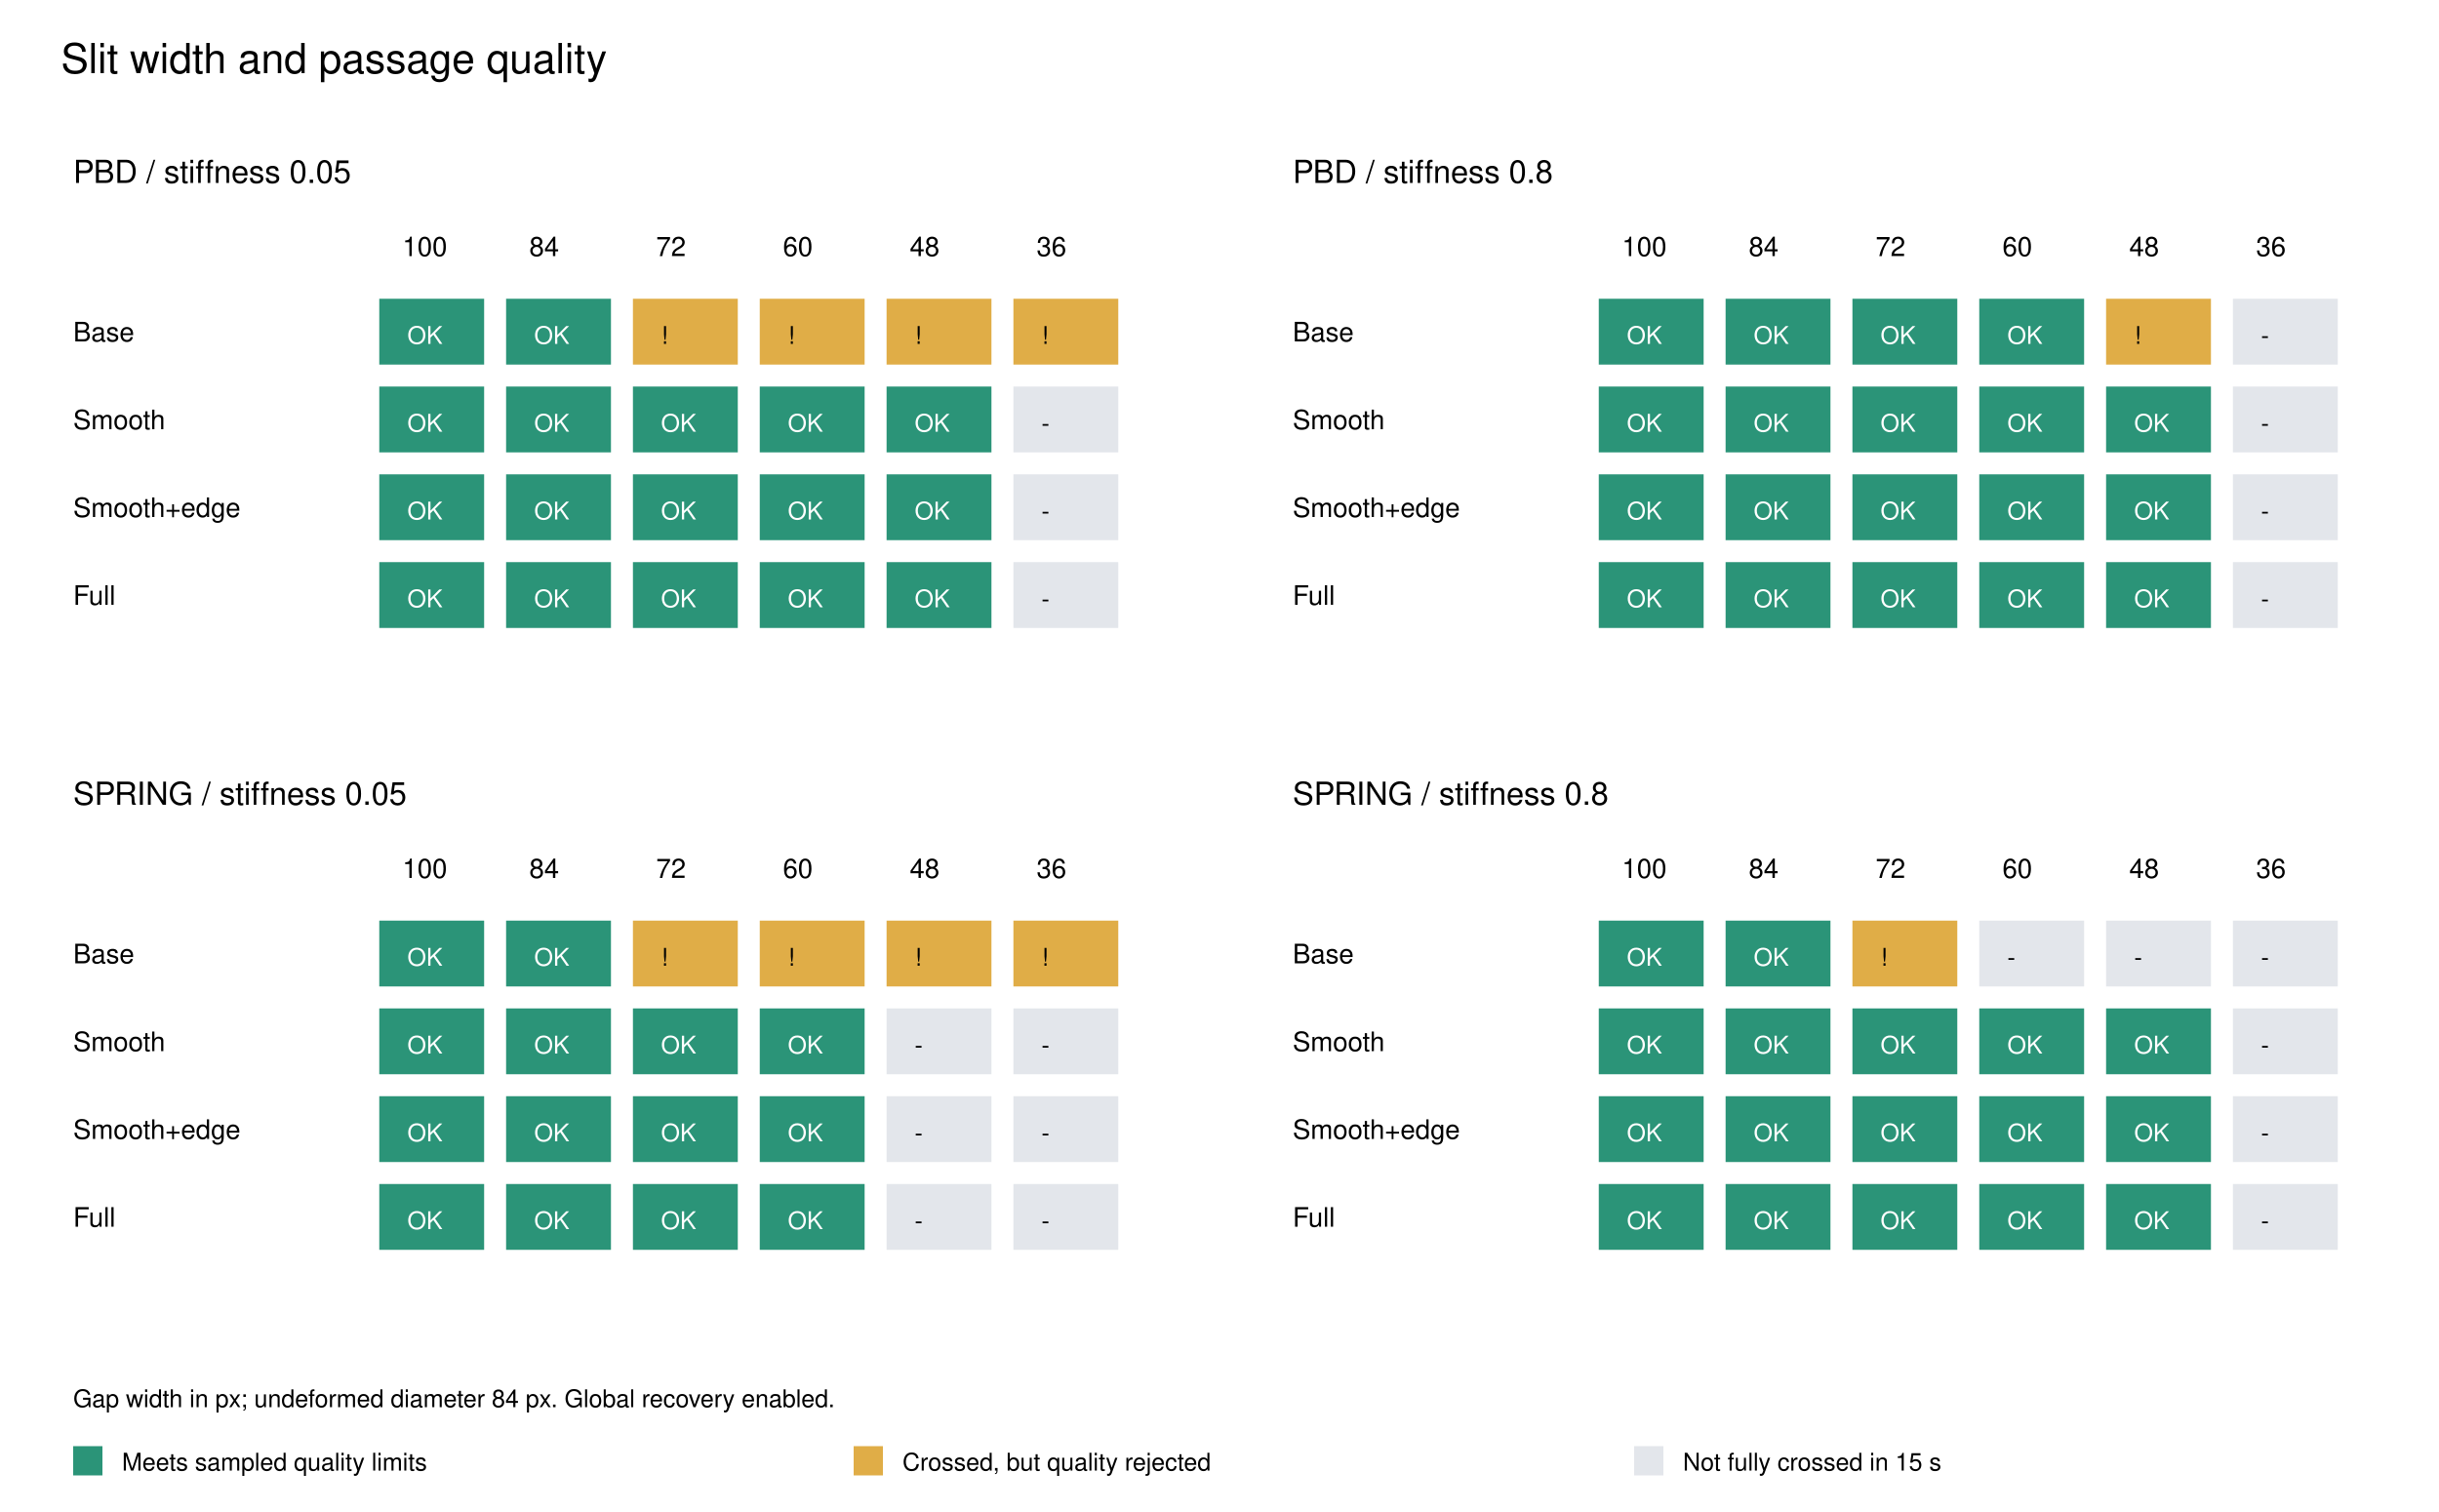
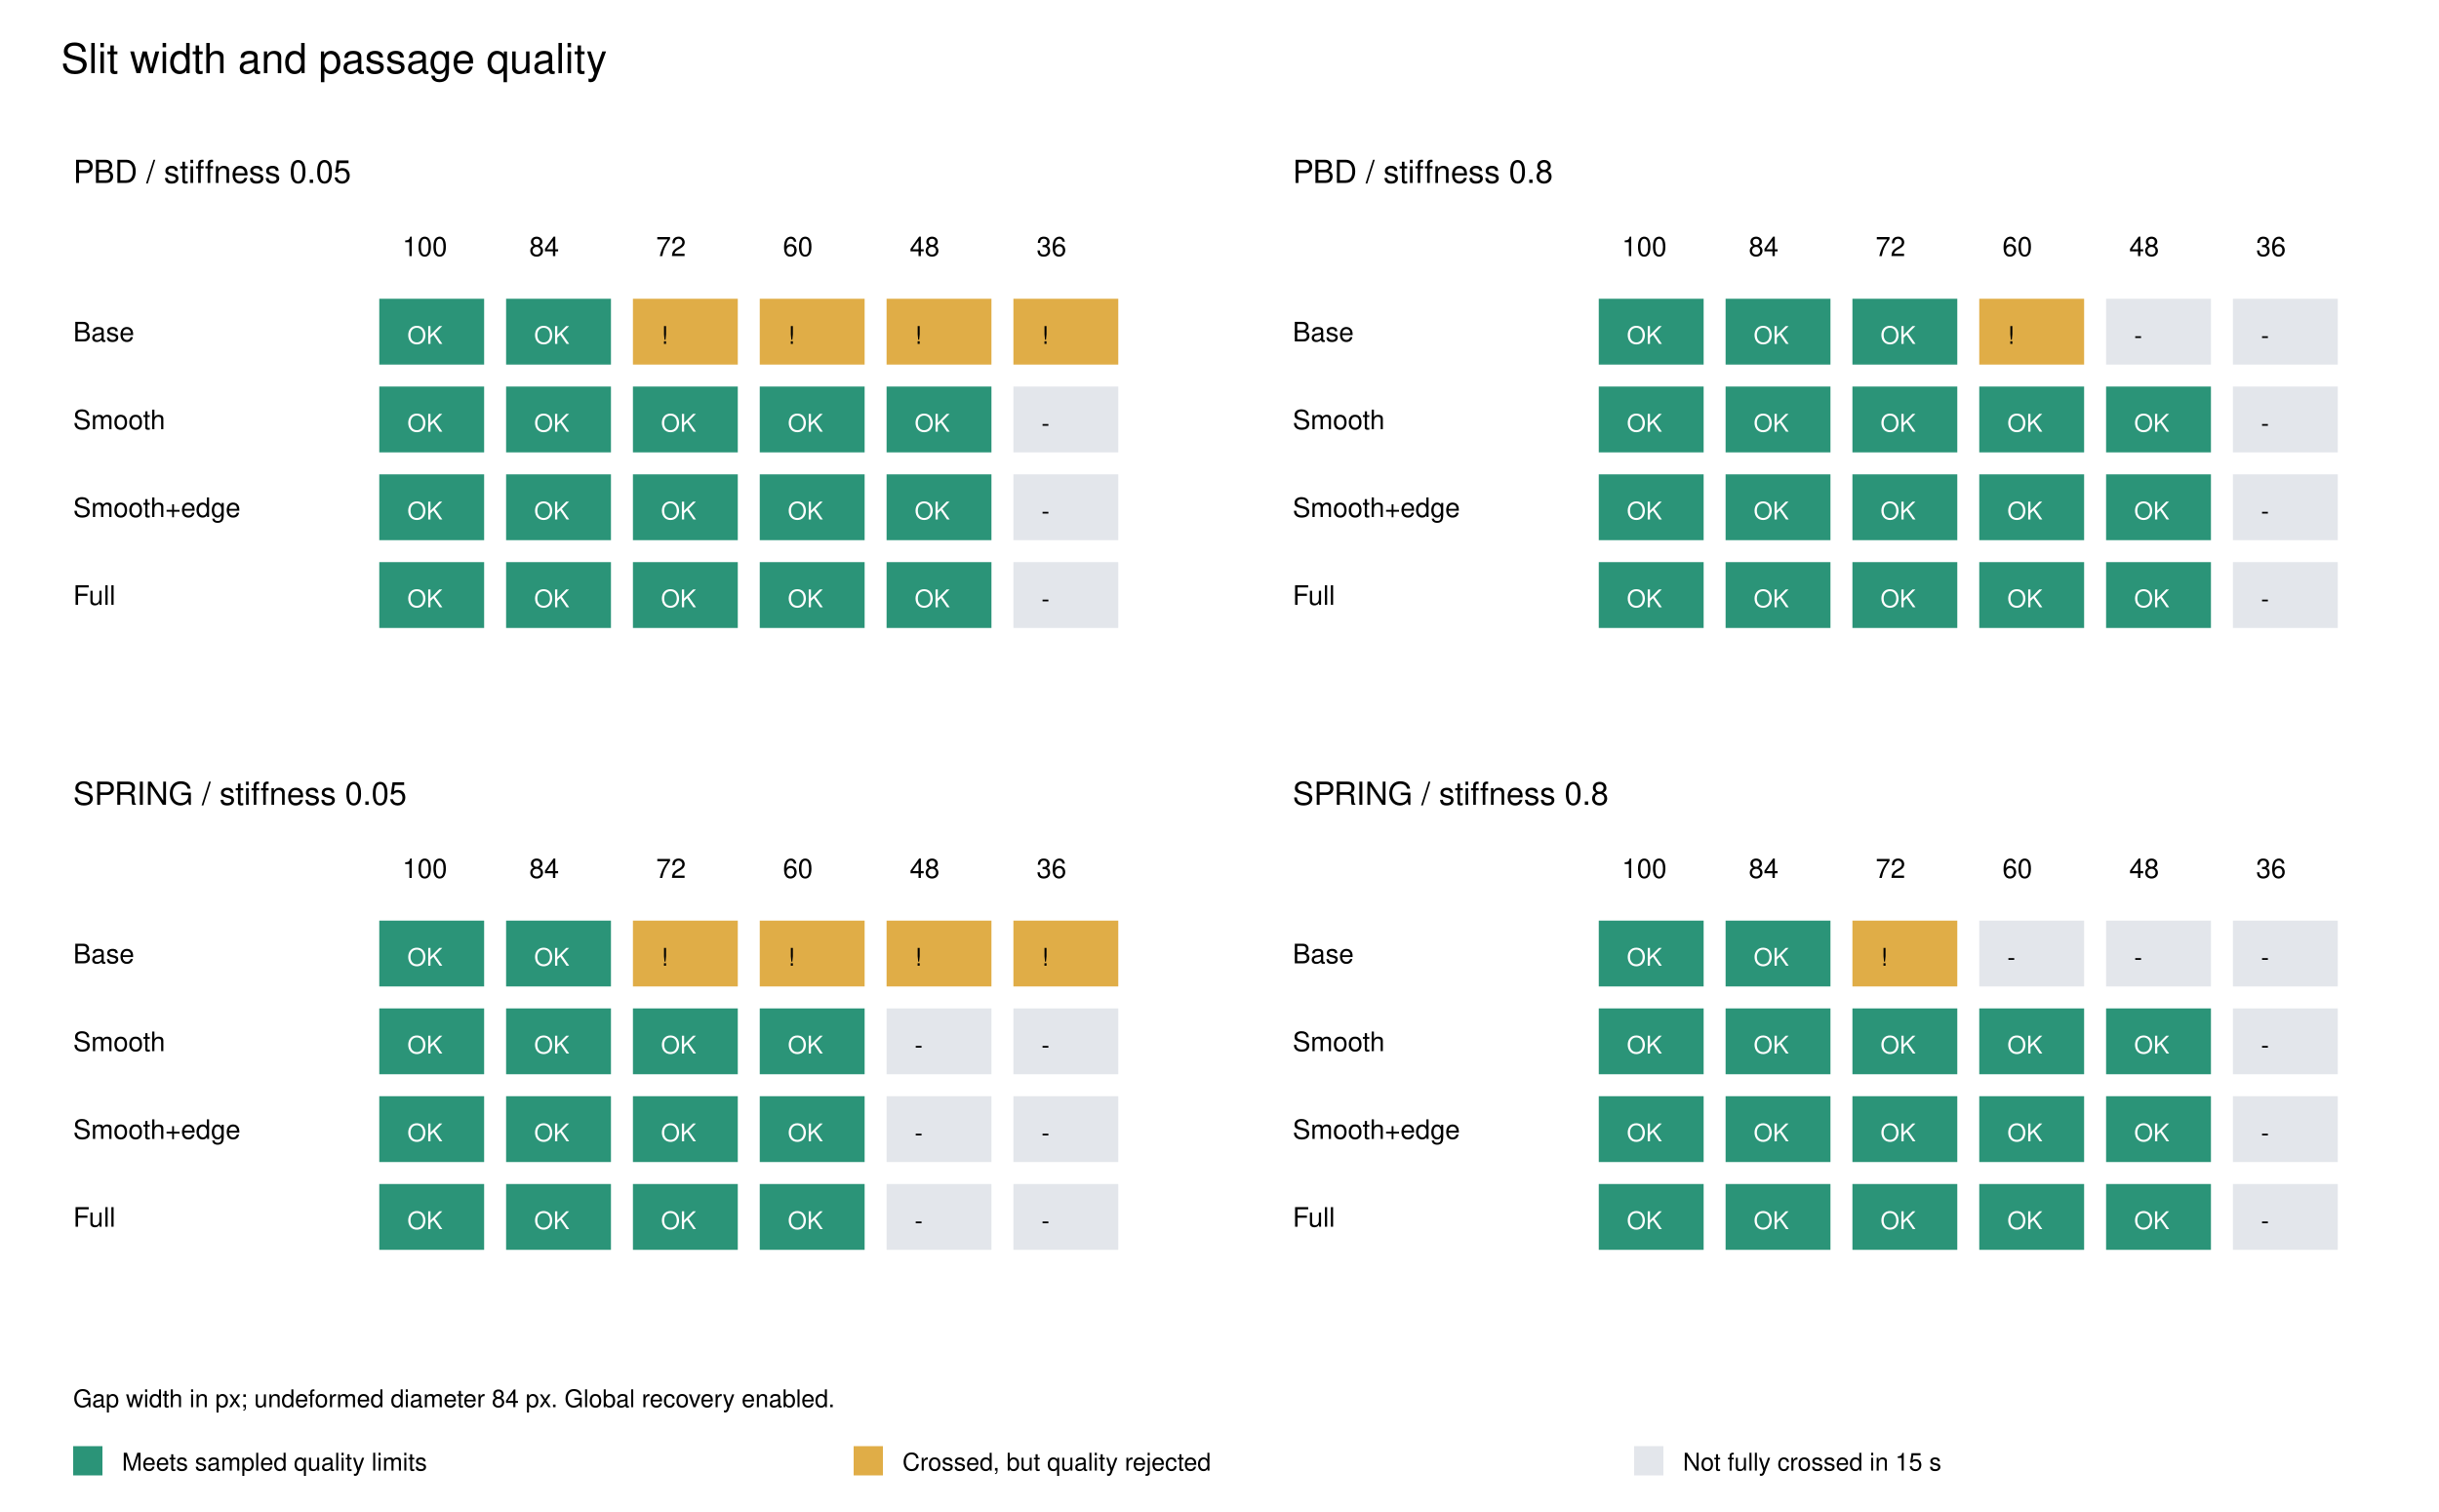
<svg xmlns="http://www.w3.org/2000/svg" width="1000" height="620" preserveAspectRatio="xMinYMin meet" viewBox="0 0 1000 620" version="1.0" fill-rule="evenodd">
  <clipPath id="clip">
    <rect x="0" y="0" width="1000" height="620" />
  </clipPath>
  <g id="group" transform="scale(1,-1) translate(0,-620)" style="clip-path: url(#clip)">
    <g transform="">
      <rect x="0" y="0" width="1000" height="620" style="stroke: none; stroke-linecap: butt; stroke-width: 1; fill: rgb(100%,100%,100%); fill-rule: evenodd;" />
      <text x="25" y="590" style="font-family: Helvetica; font-size: 17px;fill: rgb(0%,0%,0%); stroke:none;" transform="translate(0,1180) scale(1,-1)">Slit width and passage quality</text>
      <text x="30" y="545" style="font-family: Helvetica; font-size: 13px;fill: rgb(0%,0%,0%); stroke:none;" transform="translate(0,1090) scale(1,-1)">PBD / stiffness 0.05</text>
      <text x="165" y="515" style="font-family: Helvetica; font-size: 11px;fill: rgb(0%,0%,0%); stroke:none;" transform="translate(0,1030) scale(1,-1)">100</text>
      <text x="217" y="515" style="font-family: Helvetica; font-size: 11px;fill: rgb(0%,0%,0%); stroke:none;" transform="translate(0,1030) scale(1,-1)">84</text>
      <text x="269" y="515" style="font-family: Helvetica; font-size: 11px;fill: rgb(0%,0%,0%); stroke:none;" transform="translate(0,1030) scale(1,-1)">72</text>
      <text x="321" y="515" style="font-family: Helvetica; font-size: 11px;fill: rgb(0%,0%,0%); stroke:none;" transform="translate(0,1030) scale(1,-1)">60</text>
      <text x="373" y="515" style="font-family: Helvetica; font-size: 11px;fill: rgb(0%,0%,0%); stroke:none;" transform="translate(0,1030) scale(1,-1)">48</text>
      <text x="425" y="515" style="font-family: Helvetica; font-size: 11px;fill: rgb(0%,0%,0%); stroke:none;" transform="translate(0,1030) scale(1,-1)">36</text>
      <text x="30" y="480" style="font-family: Helvetica; font-size: 11px;fill: rgb(0%,0%,0%); stroke:none;" transform="translate(0,960) scale(1,-1)">Base</text>
      <rect x="155" y="470" width="44" height="28" style="stroke: rgb(100%,100%,100%); stroke-linecap: butt; stroke-width: 1; fill: rgb(17%,58%,47%); fill-rule: evenodd;" />
      <text x="167" y="479" style="font-family: Helvetica; font-size: 10px;fill: rgb(100%,100%,100%); stroke:none;" transform="translate(0,958) scale(1,-1)">OK</text>
      <rect x="207" y="470" width="44" height="28" style="stroke: rgb(100%,100%,100%); stroke-linecap: butt; stroke-width: 1; fill: rgb(17%,58%,47%); fill-rule: evenodd;" />
      <text x="219" y="479" style="font-family: Helvetica; font-size: 10px;fill: rgb(100%,100%,100%); stroke:none;" transform="translate(0,958) scale(1,-1)">OK</text>
      <rect x="259" y="470" width="44" height="28" style="stroke: rgb(100%,100%,100%); stroke-linecap: butt; stroke-width: 1; fill: rgb(88%,68%,28%); fill-rule: evenodd;" />
      <text x="271" y="479" style="font-family: Helvetica; font-size: 10px;fill: rgb(0%,0%,0%); stroke:none;" transform="translate(0,958) scale(1,-1)">!</text>
      <rect x="311" y="470" width="44" height="28" style="stroke: rgb(100%,100%,100%); stroke-linecap: butt; stroke-width: 1; fill: rgb(88%,68%,28%); fill-rule: evenodd;" />
      <text x="323" y="479" style="font-family: Helvetica; font-size: 10px;fill: rgb(0%,0%,0%); stroke:none;" transform="translate(0,958) scale(1,-1)">!</text>
      <rect x="363" y="470" width="44" height="28" style="stroke: rgb(100%,100%,100%); stroke-linecap: butt; stroke-width: 1; fill: rgb(88%,68%,28%); fill-rule: evenodd;" />
      <text x="375" y="479" style="font-family: Helvetica; font-size: 10px;fill: rgb(0%,0%,0%); stroke:none;" transform="translate(0,958) scale(1,-1)">!</text>
      <rect x="415" y="470" width="44" height="28" style="stroke: rgb(100%,100%,100%); stroke-linecap: butt; stroke-width: 1; fill: rgb(88%,68%,28%); fill-rule: evenodd;" />
      <text x="427" y="479" style="font-family: Helvetica; font-size: 10px;fill: rgb(0%,0%,0%); stroke:none;" transform="translate(0,958) scale(1,-1)">!</text>
      <text x="30" y="444" style="font-family: Helvetica; font-size: 11px;fill: rgb(0%,0%,0%); stroke:none;" transform="translate(0,888) scale(1,-1)">Smooth</text>
      <rect x="155" y="434" width="44" height="28" style="stroke: rgb(100%,100%,100%); stroke-linecap: butt; stroke-width: 1; fill: rgb(17%,58%,47%); fill-rule: evenodd;" />
      <text x="167" y="443" style="font-family: Helvetica; font-size: 10px;fill: rgb(100%,100%,100%); stroke:none;" transform="translate(0,886) scale(1,-1)">OK</text>
      <rect x="207" y="434" width="44" height="28" style="stroke: rgb(100%,100%,100%); stroke-linecap: butt; stroke-width: 1; fill: rgb(17%,58%,47%); fill-rule: evenodd;" />
      <text x="219" y="443" style="font-family: Helvetica; font-size: 10px;fill: rgb(100%,100%,100%); stroke:none;" transform="translate(0,886) scale(1,-1)">OK</text>
      <rect x="259" y="434" width="44" height="28" style="stroke: rgb(100%,100%,100%); stroke-linecap: butt; stroke-width: 1; fill: rgb(17%,58%,47%); fill-rule: evenodd;" />
      <text x="271" y="443" style="font-family: Helvetica; font-size: 10px;fill: rgb(100%,100%,100%); stroke:none;" transform="translate(0,886) scale(1,-1)">OK</text>
      <rect x="311" y="434" width="44" height="28" style="stroke: rgb(100%,100%,100%); stroke-linecap: butt; stroke-width: 1; fill: rgb(17%,58%,47%); fill-rule: evenodd;" />
      <text x="323" y="443" style="font-family: Helvetica; font-size: 10px;fill: rgb(100%,100%,100%); stroke:none;" transform="translate(0,886) scale(1,-1)">OK</text>
      <rect x="363" y="434" width="44" height="28" style="stroke: rgb(100%,100%,100%); stroke-linecap: butt; stroke-width: 1; fill: rgb(17%,58%,47%); fill-rule: evenodd;" />
      <text x="375" y="443" style="font-family: Helvetica; font-size: 10px;fill: rgb(100%,100%,100%); stroke:none;" transform="translate(0,886) scale(1,-1)">OK</text>
      <rect x="415" y="434" width="44" height="28" style="stroke: rgb(100%,100%,100%); stroke-linecap: butt; stroke-width: 1; fill: rgb(89%,90%,92%); fill-rule: evenodd;" />
      <text x="427" y="443" style="font-family: Helvetica; font-size: 10px;fill: rgb(0%,0%,0%); stroke:none;" transform="translate(0,886) scale(1,-1)">-</text>
      <text x="30" y="408" style="font-family: Helvetica; font-size: 11px;fill: rgb(0%,0%,0%); stroke:none;" transform="translate(0,816) scale(1,-1)">Smooth+edge</text>
      <rect x="155" y="398" width="44" height="28" style="stroke: rgb(100%,100%,100%); stroke-linecap: butt; stroke-width: 1; fill: rgb(17%,58%,47%); fill-rule: evenodd;" />
      <text x="167" y="407" style="font-family: Helvetica; font-size: 10px;fill: rgb(100%,100%,100%); stroke:none;" transform="translate(0,814) scale(1,-1)">OK</text>
      <rect x="207" y="398" width="44" height="28" style="stroke: rgb(100%,100%,100%); stroke-linecap: butt; stroke-width: 1; fill: rgb(17%,58%,47%); fill-rule: evenodd;" />
      <text x="219" y="407" style="font-family: Helvetica; font-size: 10px;fill: rgb(100%,100%,100%); stroke:none;" transform="translate(0,814) scale(1,-1)">OK</text>
      <rect x="259" y="398" width="44" height="28" style="stroke: rgb(100%,100%,100%); stroke-linecap: butt; stroke-width: 1; fill: rgb(17%,58%,47%); fill-rule: evenodd;" />
      <text x="271" y="407" style="font-family: Helvetica; font-size: 10px;fill: rgb(100%,100%,100%); stroke:none;" transform="translate(0,814) scale(1,-1)">OK</text>
      <rect x="311" y="398" width="44" height="28" style="stroke: rgb(100%,100%,100%); stroke-linecap: butt; stroke-width: 1; fill: rgb(17%,58%,47%); fill-rule: evenodd;" />
      <text x="323" y="407" style="font-family: Helvetica; font-size: 10px;fill: rgb(100%,100%,100%); stroke:none;" transform="translate(0,814) scale(1,-1)">OK</text>
      <rect x="363" y="398" width="44" height="28" style="stroke: rgb(100%,100%,100%); stroke-linecap: butt; stroke-width: 1; fill: rgb(17%,58%,47%); fill-rule: evenodd;" />
      <text x="375" y="407" style="font-family: Helvetica; font-size: 10px;fill: rgb(100%,100%,100%); stroke:none;" transform="translate(0,814) scale(1,-1)">OK</text>
      <rect x="415" y="398" width="44" height="28" style="stroke: rgb(100%,100%,100%); stroke-linecap: butt; stroke-width: 1; fill: rgb(89%,90%,92%); fill-rule: evenodd;" />
      <text x="427" y="407" style="font-family: Helvetica; font-size: 10px;fill: rgb(0%,0%,0%); stroke:none;" transform="translate(0,814) scale(1,-1)">-</text>
      <text x="30" y="372" style="font-family: Helvetica; font-size: 11px;fill: rgb(0%,0%,0%); stroke:none;" transform="translate(0,744) scale(1,-1)">Full</text>
      <rect x="155" y="362" width="44" height="28" style="stroke: rgb(100%,100%,100%); stroke-linecap: butt; stroke-width: 1; fill: rgb(17%,58%,47%); fill-rule: evenodd;" />
      <text x="167" y="371" style="font-family: Helvetica; font-size: 10px;fill: rgb(100%,100%,100%); stroke:none;" transform="translate(0,742) scale(1,-1)">OK</text>
      <rect x="207" y="362" width="44" height="28" style="stroke: rgb(100%,100%,100%); stroke-linecap: butt; stroke-width: 1; fill: rgb(17%,58%,47%); fill-rule: evenodd;" />
      <text x="219" y="371" style="font-family: Helvetica; font-size: 10px;fill: rgb(100%,100%,100%); stroke:none;" transform="translate(0,742) scale(1,-1)">OK</text>
      <rect x="259" y="362" width="44" height="28" style="stroke: rgb(100%,100%,100%); stroke-linecap: butt; stroke-width: 1; fill: rgb(17%,58%,47%); fill-rule: evenodd;" />
      <text x="271" y="371" style="font-family: Helvetica; font-size: 10px;fill: rgb(100%,100%,100%); stroke:none;" transform="translate(0,742) scale(1,-1)">OK</text>
      <rect x="311" y="362" width="44" height="28" style="stroke: rgb(100%,100%,100%); stroke-linecap: butt; stroke-width: 1; fill: rgb(17%,58%,47%); fill-rule: evenodd;" />
      <text x="323" y="371" style="font-family: Helvetica; font-size: 10px;fill: rgb(100%,100%,100%); stroke:none;" transform="translate(0,742) scale(1,-1)">OK</text>
      <rect x="363" y="362" width="44" height="28" style="stroke: rgb(100%,100%,100%); stroke-linecap: butt; stroke-width: 1; fill: rgb(17%,58%,47%); fill-rule: evenodd;" />
      <text x="375" y="371" style="font-family: Helvetica; font-size: 10px;fill: rgb(100%,100%,100%); stroke:none;" transform="translate(0,742) scale(1,-1)">OK</text>
      <rect x="415" y="362" width="44" height="28" style="stroke: rgb(100%,100%,100%); stroke-linecap: butt; stroke-width: 1; fill: rgb(89%,90%,92%); fill-rule: evenodd;" />
      <text x="427" y="371" style="font-family: Helvetica; font-size: 10px;fill: rgb(0%,0%,0%); stroke:none;" transform="translate(0,742) scale(1,-1)">-</text>
      <text x="530" y="545" style="font-family: Helvetica; font-size: 13px;fill: rgb(0%,0%,0%); stroke:none;" transform="translate(0,1090) scale(1,-1)">PBD / stiffness 0.8</text>
      <text x="665" y="515" style="font-family: Helvetica; font-size: 11px;fill: rgb(0%,0%,0%); stroke:none;" transform="translate(0,1030) scale(1,-1)">100</text>
      <text x="717" y="515" style="font-family: Helvetica; font-size: 11px;fill: rgb(0%,0%,0%); stroke:none;" transform="translate(0,1030) scale(1,-1)">84</text>
      <text x="769" y="515" style="font-family: Helvetica; font-size: 11px;fill: rgb(0%,0%,0%); stroke:none;" transform="translate(0,1030) scale(1,-1)">72</text>
      <text x="821" y="515" style="font-family: Helvetica; font-size: 11px;fill: rgb(0%,0%,0%); stroke:none;" transform="translate(0,1030) scale(1,-1)">60</text>
      <text x="873" y="515" style="font-family: Helvetica; font-size: 11px;fill: rgb(0%,0%,0%); stroke:none;" transform="translate(0,1030) scale(1,-1)">48</text>
      <text x="925" y="515" style="font-family: Helvetica; font-size: 11px;fill: rgb(0%,0%,0%); stroke:none;" transform="translate(0,1030) scale(1,-1)">36</text>
      <text x="530" y="480" style="font-family: Helvetica; font-size: 11px;fill: rgb(0%,0%,0%); stroke:none;" transform="translate(0,960) scale(1,-1)">Base</text>
      <rect x="655" y="470" width="44" height="28" style="stroke: rgb(100%,100%,100%); stroke-linecap: butt; stroke-width: 1; fill: rgb(17%,58%,47%); fill-rule: evenodd;" />
      <text x="667" y="479" style="font-family: Helvetica; font-size: 10px;fill: rgb(100%,100%,100%); stroke:none;" transform="translate(0,958) scale(1,-1)">OK</text>
      <rect x="707" y="470" width="44" height="28" style="stroke: rgb(100%,100%,100%); stroke-linecap: butt; stroke-width: 1; fill: rgb(17%,58%,47%); fill-rule: evenodd;" />
      <text x="719" y="479" style="font-family: Helvetica; font-size: 10px;fill: rgb(100%,100%,100%); stroke:none;" transform="translate(0,958) scale(1,-1)">OK</text>
      <rect x="759" y="470" width="44" height="28" style="stroke: rgb(100%,100%,100%); stroke-linecap: butt; stroke-width: 1; fill: rgb(17%,58%,47%); fill-rule: evenodd;" />
      <text x="771" y="479" style="font-family: Helvetica; font-size: 10px;fill: rgb(100%,100%,100%); stroke:none;" transform="translate(0,958) scale(1,-1)">OK</text>
-       <rect x="811" y="470" width="44" height="28" style="stroke: rgb(100%,100%,100%); stroke-linecap: butt; stroke-width: 1; fill: rgb(17%,58%,47%); fill-rule: evenodd;" />
-       <text x="823" y="479" style="font-family: Helvetica; font-size: 10px;fill: rgb(100%,100%,100%); stroke:none;" transform="translate(0,958) scale(1,-1)">OK</text>
-       <rect x="863" y="470" width="44" height="28" style="stroke: rgb(100%,100%,100%); stroke-linecap: butt; stroke-width: 1; fill: rgb(88%,68%,28%); fill-rule: evenodd;" />
-       <text x="875" y="479" style="font-family: Helvetica; font-size: 10px;fill: rgb(0%,0%,0%); stroke:none;" transform="translate(0,958) scale(1,-1)">!</text>
+       <rect x="811" y="470" width="44" height="28" style="stroke: rgb(100%,100%,100%); stroke-linecap: butt; stroke-width: 1; fill: rgb(88%,68%,28%); fill-rule: evenodd;" />
+       <text x="823" y="479" style="font-family: Helvetica; font-size: 10px;fill: rgb(0%,0%,0%); stroke:none;" transform="translate(0,958) scale(1,-1)">!</text>
+       <rect x="863" y="470" width="44" height="28" style="stroke: rgb(100%,100%,100%); stroke-linecap: butt; stroke-width: 1; fill: rgb(89%,90%,92%); fill-rule: evenodd;" />
+       <text x="875" y="479" style="font-family: Helvetica; font-size: 10px;fill: rgb(0%,0%,0%); stroke:none;" transform="translate(0,958) scale(1,-1)">-</text>
      <rect x="915" y="470" width="44" height="28" style="stroke: rgb(100%,100%,100%); stroke-linecap: butt; stroke-width: 1; fill: rgb(89%,90%,92%); fill-rule: evenodd;" />
      <text x="927" y="479" style="font-family: Helvetica; font-size: 10px;fill: rgb(0%,0%,0%); stroke:none;" transform="translate(0,958) scale(1,-1)">-</text>
      <text x="530" y="444" style="font-family: Helvetica; font-size: 11px;fill: rgb(0%,0%,0%); stroke:none;" transform="translate(0,888) scale(1,-1)">Smooth</text>
      <rect x="655" y="434" width="44" height="28" style="stroke: rgb(100%,100%,100%); stroke-linecap: butt; stroke-width: 1; fill: rgb(17%,58%,47%); fill-rule: evenodd;" />
      <text x="667" y="443" style="font-family: Helvetica; font-size: 10px;fill: rgb(100%,100%,100%); stroke:none;" transform="translate(0,886) scale(1,-1)">OK</text>
      <rect x="707" y="434" width="44" height="28" style="stroke: rgb(100%,100%,100%); stroke-linecap: butt; stroke-width: 1; fill: rgb(17%,58%,47%); fill-rule: evenodd;" />
      <text x="719" y="443" style="font-family: Helvetica; font-size: 10px;fill: rgb(100%,100%,100%); stroke:none;" transform="translate(0,886) scale(1,-1)">OK</text>
      <rect x="759" y="434" width="44" height="28" style="stroke: rgb(100%,100%,100%); stroke-linecap: butt; stroke-width: 1; fill: rgb(17%,58%,47%); fill-rule: evenodd;" />
      <text x="771" y="443" style="font-family: Helvetica; font-size: 10px;fill: rgb(100%,100%,100%); stroke:none;" transform="translate(0,886) scale(1,-1)">OK</text>
      <rect x="811" y="434" width="44" height="28" style="stroke: rgb(100%,100%,100%); stroke-linecap: butt; stroke-width: 1; fill: rgb(17%,58%,47%); fill-rule: evenodd;" />
      <text x="823" y="443" style="font-family: Helvetica; font-size: 10px;fill: rgb(100%,100%,100%); stroke:none;" transform="translate(0,886) scale(1,-1)">OK</text>
      <rect x="863" y="434" width="44" height="28" style="stroke: rgb(100%,100%,100%); stroke-linecap: butt; stroke-width: 1; fill: rgb(17%,58%,47%); fill-rule: evenodd;" />
      <text x="875" y="443" style="font-family: Helvetica; font-size: 10px;fill: rgb(100%,100%,100%); stroke:none;" transform="translate(0,886) scale(1,-1)">OK</text>
      <rect x="915" y="434" width="44" height="28" style="stroke: rgb(100%,100%,100%); stroke-linecap: butt; stroke-width: 1; fill: rgb(89%,90%,92%); fill-rule: evenodd;" />
      <text x="927" y="443" style="font-family: Helvetica; font-size: 10px;fill: rgb(0%,0%,0%); stroke:none;" transform="translate(0,886) scale(1,-1)">-</text>
      <text x="530" y="408" style="font-family: Helvetica; font-size: 11px;fill: rgb(0%,0%,0%); stroke:none;" transform="translate(0,816) scale(1,-1)">Smooth+edge</text>
      <rect x="655" y="398" width="44" height="28" style="stroke: rgb(100%,100%,100%); stroke-linecap: butt; stroke-width: 1; fill: rgb(17%,58%,47%); fill-rule: evenodd;" />
      <text x="667" y="407" style="font-family: Helvetica; font-size: 10px;fill: rgb(100%,100%,100%); stroke:none;" transform="translate(0,814) scale(1,-1)">OK</text>
      <rect x="707" y="398" width="44" height="28" style="stroke: rgb(100%,100%,100%); stroke-linecap: butt; stroke-width: 1; fill: rgb(17%,58%,47%); fill-rule: evenodd;" />
      <text x="719" y="407" style="font-family: Helvetica; font-size: 10px;fill: rgb(100%,100%,100%); stroke:none;" transform="translate(0,814) scale(1,-1)">OK</text>
      <rect x="759" y="398" width="44" height="28" style="stroke: rgb(100%,100%,100%); stroke-linecap: butt; stroke-width: 1; fill: rgb(17%,58%,47%); fill-rule: evenodd;" />
      <text x="771" y="407" style="font-family: Helvetica; font-size: 10px;fill: rgb(100%,100%,100%); stroke:none;" transform="translate(0,814) scale(1,-1)">OK</text>
      <rect x="811" y="398" width="44" height="28" style="stroke: rgb(100%,100%,100%); stroke-linecap: butt; stroke-width: 1; fill: rgb(17%,58%,47%); fill-rule: evenodd;" />
      <text x="823" y="407" style="font-family: Helvetica; font-size: 10px;fill: rgb(100%,100%,100%); stroke:none;" transform="translate(0,814) scale(1,-1)">OK</text>
      <rect x="863" y="398" width="44" height="28" style="stroke: rgb(100%,100%,100%); stroke-linecap: butt; stroke-width: 1; fill: rgb(17%,58%,47%); fill-rule: evenodd;" />
      <text x="875" y="407" style="font-family: Helvetica; font-size: 10px;fill: rgb(100%,100%,100%); stroke:none;" transform="translate(0,814) scale(1,-1)">OK</text>
      <rect x="915" y="398" width="44" height="28" style="stroke: rgb(100%,100%,100%); stroke-linecap: butt; stroke-width: 1; fill: rgb(89%,90%,92%); fill-rule: evenodd;" />
      <text x="927" y="407" style="font-family: Helvetica; font-size: 10px;fill: rgb(0%,0%,0%); stroke:none;" transform="translate(0,814) scale(1,-1)">-</text>
      <text x="530" y="372" style="font-family: Helvetica; font-size: 11px;fill: rgb(0%,0%,0%); stroke:none;" transform="translate(0,744) scale(1,-1)">Full</text>
      <rect x="655" y="362" width="44" height="28" style="stroke: rgb(100%,100%,100%); stroke-linecap: butt; stroke-width: 1; fill: rgb(17%,58%,47%); fill-rule: evenodd;" />
      <text x="667" y="371" style="font-family: Helvetica; font-size: 10px;fill: rgb(100%,100%,100%); stroke:none;" transform="translate(0,742) scale(1,-1)">OK</text>
      <rect x="707" y="362" width="44" height="28" style="stroke: rgb(100%,100%,100%); stroke-linecap: butt; stroke-width: 1; fill: rgb(17%,58%,47%); fill-rule: evenodd;" />
      <text x="719" y="371" style="font-family: Helvetica; font-size: 10px;fill: rgb(100%,100%,100%); stroke:none;" transform="translate(0,742) scale(1,-1)">OK</text>
      <rect x="759" y="362" width="44" height="28" style="stroke: rgb(100%,100%,100%); stroke-linecap: butt; stroke-width: 1; fill: rgb(17%,58%,47%); fill-rule: evenodd;" />
      <text x="771" y="371" style="font-family: Helvetica; font-size: 10px;fill: rgb(100%,100%,100%); stroke:none;" transform="translate(0,742) scale(1,-1)">OK</text>
      <rect x="811" y="362" width="44" height="28" style="stroke: rgb(100%,100%,100%); stroke-linecap: butt; stroke-width: 1; fill: rgb(17%,58%,47%); fill-rule: evenodd;" />
      <text x="823" y="371" style="font-family: Helvetica; font-size: 10px;fill: rgb(100%,100%,100%); stroke:none;" transform="translate(0,742) scale(1,-1)">OK</text>
      <rect x="863" y="362" width="44" height="28" style="stroke: rgb(100%,100%,100%); stroke-linecap: butt; stroke-width: 1; fill: rgb(17%,58%,47%); fill-rule: evenodd;" />
      <text x="875" y="371" style="font-family: Helvetica; font-size: 10px;fill: rgb(100%,100%,100%); stroke:none;" transform="translate(0,742) scale(1,-1)">OK</text>
      <rect x="915" y="362" width="44" height="28" style="stroke: rgb(100%,100%,100%); stroke-linecap: butt; stroke-width: 1; fill: rgb(89%,90%,92%); fill-rule: evenodd;" />
      <text x="927" y="371" style="font-family: Helvetica; font-size: 10px;fill: rgb(0%,0%,0%); stroke:none;" transform="translate(0,742) scale(1,-1)">-</text>
      <text x="30" y="290" style="font-family: Helvetica; font-size: 13px;fill: rgb(0%,0%,0%); stroke:none;" transform="translate(0,580) scale(1,-1)">SPRING / stiffness 0.05</text>
      <text x="165" y="260" style="font-family: Helvetica; font-size: 11px;fill: rgb(0%,0%,0%); stroke:none;" transform="translate(0,520) scale(1,-1)">100</text>
      <text x="217" y="260" style="font-family: Helvetica; font-size: 11px;fill: rgb(0%,0%,0%); stroke:none;" transform="translate(0,520) scale(1,-1)">84</text>
      <text x="269" y="260" style="font-family: Helvetica; font-size: 11px;fill: rgb(0%,0%,0%); stroke:none;" transform="translate(0,520) scale(1,-1)">72</text>
      <text x="321" y="260" style="font-family: Helvetica; font-size: 11px;fill: rgb(0%,0%,0%); stroke:none;" transform="translate(0,520) scale(1,-1)">60</text>
      <text x="373" y="260" style="font-family: Helvetica; font-size: 11px;fill: rgb(0%,0%,0%); stroke:none;" transform="translate(0,520) scale(1,-1)">48</text>
      <text x="425" y="260" style="font-family: Helvetica; font-size: 11px;fill: rgb(0%,0%,0%); stroke:none;" transform="translate(0,520) scale(1,-1)">36</text>
      <text x="30" y="225" style="font-family: Helvetica; font-size: 11px;fill: rgb(0%,0%,0%); stroke:none;" transform="translate(0,450) scale(1,-1)">Base</text>
      <rect x="155" y="215" width="44" height="28" style="stroke: rgb(100%,100%,100%); stroke-linecap: butt; stroke-width: 1; fill: rgb(17%,58%,47%); fill-rule: evenodd;" />
      <text x="167" y="224" style="font-family: Helvetica; font-size: 10px;fill: rgb(100%,100%,100%); stroke:none;" transform="translate(0,448) scale(1,-1)">OK</text>
      <rect x="207" y="215" width="44" height="28" style="stroke: rgb(100%,100%,100%); stroke-linecap: butt; stroke-width: 1; fill: rgb(17%,58%,47%); fill-rule: evenodd;" />
      <text x="219" y="224" style="font-family: Helvetica; font-size: 10px;fill: rgb(100%,100%,100%); stroke:none;" transform="translate(0,448) scale(1,-1)">OK</text>
      <rect x="259" y="215" width="44" height="28" style="stroke: rgb(100%,100%,100%); stroke-linecap: butt; stroke-width: 1; fill: rgb(88%,68%,28%); fill-rule: evenodd;" />
      <text x="271" y="224" style="font-family: Helvetica; font-size: 10px;fill: rgb(0%,0%,0%); stroke:none;" transform="translate(0,448) scale(1,-1)">!</text>
      <rect x="311" y="215" width="44" height="28" style="stroke: rgb(100%,100%,100%); stroke-linecap: butt; stroke-width: 1; fill: rgb(88%,68%,28%); fill-rule: evenodd;" />
      <text x="323" y="224" style="font-family: Helvetica; font-size: 10px;fill: rgb(0%,0%,0%); stroke:none;" transform="translate(0,448) scale(1,-1)">!</text>
      <rect x="363" y="215" width="44" height="28" style="stroke: rgb(100%,100%,100%); stroke-linecap: butt; stroke-width: 1; fill: rgb(88%,68%,28%); fill-rule: evenodd;" />
      <text x="375" y="224" style="font-family: Helvetica; font-size: 10px;fill: rgb(0%,0%,0%); stroke:none;" transform="translate(0,448) scale(1,-1)">!</text>
      <rect x="415" y="215" width="44" height="28" style="stroke: rgb(100%,100%,100%); stroke-linecap: butt; stroke-width: 1; fill: rgb(88%,68%,28%); fill-rule: evenodd;" />
      <text x="427" y="224" style="font-family: Helvetica; font-size: 10px;fill: rgb(0%,0%,0%); stroke:none;" transform="translate(0,448) scale(1,-1)">!</text>
      <text x="30" y="189" style="font-family: Helvetica; font-size: 11px;fill: rgb(0%,0%,0%); stroke:none;" transform="translate(0,378) scale(1,-1)">Smooth</text>
      <rect x="155" y="179" width="44" height="28" style="stroke: rgb(100%,100%,100%); stroke-linecap: butt; stroke-width: 1; fill: rgb(17%,58%,47%); fill-rule: evenodd;" />
      <text x="167" y="188" style="font-family: Helvetica; font-size: 10px;fill: rgb(100%,100%,100%); stroke:none;" transform="translate(0,376) scale(1,-1)">OK</text>
      <rect x="207" y="179" width="44" height="28" style="stroke: rgb(100%,100%,100%); stroke-linecap: butt; stroke-width: 1; fill: rgb(17%,58%,47%); fill-rule: evenodd;" />
      <text x="219" y="188" style="font-family: Helvetica; font-size: 10px;fill: rgb(100%,100%,100%); stroke:none;" transform="translate(0,376) scale(1,-1)">OK</text>
      <rect x="259" y="179" width="44" height="28" style="stroke: rgb(100%,100%,100%); stroke-linecap: butt; stroke-width: 1; fill: rgb(17%,58%,47%); fill-rule: evenodd;" />
      <text x="271" y="188" style="font-family: Helvetica; font-size: 10px;fill: rgb(100%,100%,100%); stroke:none;" transform="translate(0,376) scale(1,-1)">OK</text>
      <rect x="311" y="179" width="44" height="28" style="stroke: rgb(100%,100%,100%); stroke-linecap: butt; stroke-width: 1; fill: rgb(17%,58%,47%); fill-rule: evenodd;" />
      <text x="323" y="188" style="font-family: Helvetica; font-size: 10px;fill: rgb(100%,100%,100%); stroke:none;" transform="translate(0,376) scale(1,-1)">OK</text>
      <rect x="363" y="179" width="44" height="28" style="stroke: rgb(100%,100%,100%); stroke-linecap: butt; stroke-width: 1; fill: rgb(89%,90%,92%); fill-rule: evenodd;" />
      <text x="375" y="188" style="font-family: Helvetica; font-size: 10px;fill: rgb(0%,0%,0%); stroke:none;" transform="translate(0,376) scale(1,-1)">-</text>
      <rect x="415" y="179" width="44" height="28" style="stroke: rgb(100%,100%,100%); stroke-linecap: butt; stroke-width: 1; fill: rgb(89%,90%,92%); fill-rule: evenodd;" />
      <text x="427" y="188" style="font-family: Helvetica; font-size: 10px;fill: rgb(0%,0%,0%); stroke:none;" transform="translate(0,376) scale(1,-1)">-</text>
      <text x="30" y="153" style="font-family: Helvetica; font-size: 11px;fill: rgb(0%,0%,0%); stroke:none;" transform="translate(0,306) scale(1,-1)">Smooth+edge</text>
      <rect x="155" y="143" width="44" height="28" style="stroke: rgb(100%,100%,100%); stroke-linecap: butt; stroke-width: 1; fill: rgb(17%,58%,47%); fill-rule: evenodd;" />
      <text x="167" y="152" style="font-family: Helvetica; font-size: 10px;fill: rgb(100%,100%,100%); stroke:none;" transform="translate(0,304) scale(1,-1)">OK</text>
      <rect x="207" y="143" width="44" height="28" style="stroke: rgb(100%,100%,100%); stroke-linecap: butt; stroke-width: 1; fill: rgb(17%,58%,47%); fill-rule: evenodd;" />
      <text x="219" y="152" style="font-family: Helvetica; font-size: 10px;fill: rgb(100%,100%,100%); stroke:none;" transform="translate(0,304) scale(1,-1)">OK</text>
      <rect x="259" y="143" width="44" height="28" style="stroke: rgb(100%,100%,100%); stroke-linecap: butt; stroke-width: 1; fill: rgb(17%,58%,47%); fill-rule: evenodd;" />
      <text x="271" y="152" style="font-family: Helvetica; font-size: 10px;fill: rgb(100%,100%,100%); stroke:none;" transform="translate(0,304) scale(1,-1)">OK</text>
      <rect x="311" y="143" width="44" height="28" style="stroke: rgb(100%,100%,100%); stroke-linecap: butt; stroke-width: 1; fill: rgb(17%,58%,47%); fill-rule: evenodd;" />
      <text x="323" y="152" style="font-family: Helvetica; font-size: 10px;fill: rgb(100%,100%,100%); stroke:none;" transform="translate(0,304) scale(1,-1)">OK</text>
      <rect x="363" y="143" width="44" height="28" style="stroke: rgb(100%,100%,100%); stroke-linecap: butt; stroke-width: 1; fill: rgb(89%,90%,92%); fill-rule: evenodd;" />
      <text x="375" y="152" style="font-family: Helvetica; font-size: 10px;fill: rgb(0%,0%,0%); stroke:none;" transform="translate(0,304) scale(1,-1)">-</text>
      <rect x="415" y="143" width="44" height="28" style="stroke: rgb(100%,100%,100%); stroke-linecap: butt; stroke-width: 1; fill: rgb(89%,90%,92%); fill-rule: evenodd;" />
      <text x="427" y="152" style="font-family: Helvetica; font-size: 10px;fill: rgb(0%,0%,0%); stroke:none;" transform="translate(0,304) scale(1,-1)">-</text>
      <text x="30" y="117" style="font-family: Helvetica; font-size: 11px;fill: rgb(0%,0%,0%); stroke:none;" transform="translate(0,234) scale(1,-1)">Full</text>
      <rect x="155" y="107" width="44" height="28" style="stroke: rgb(100%,100%,100%); stroke-linecap: butt; stroke-width: 1; fill: rgb(17%,58%,47%); fill-rule: evenodd;" />
      <text x="167" y="116" style="font-family: Helvetica; font-size: 10px;fill: rgb(100%,100%,100%); stroke:none;" transform="translate(0,232) scale(1,-1)">OK</text>
      <rect x="207" y="107" width="44" height="28" style="stroke: rgb(100%,100%,100%); stroke-linecap: butt; stroke-width: 1; fill: rgb(17%,58%,47%); fill-rule: evenodd;" />
      <text x="219" y="116" style="font-family: Helvetica; font-size: 10px;fill: rgb(100%,100%,100%); stroke:none;" transform="translate(0,232) scale(1,-1)">OK</text>
      <rect x="259" y="107" width="44" height="28" style="stroke: rgb(100%,100%,100%); stroke-linecap: butt; stroke-width: 1; fill: rgb(17%,58%,47%); fill-rule: evenodd;" />
      <text x="271" y="116" style="font-family: Helvetica; font-size: 10px;fill: rgb(100%,100%,100%); stroke:none;" transform="translate(0,232) scale(1,-1)">OK</text>
      <rect x="311" y="107" width="44" height="28" style="stroke: rgb(100%,100%,100%); stroke-linecap: butt; stroke-width: 1; fill: rgb(17%,58%,47%); fill-rule: evenodd;" />
      <text x="323" y="116" style="font-family: Helvetica; font-size: 10px;fill: rgb(100%,100%,100%); stroke:none;" transform="translate(0,232) scale(1,-1)">OK</text>
      <rect x="363" y="107" width="44" height="28" style="stroke: rgb(100%,100%,100%); stroke-linecap: butt; stroke-width: 1; fill: rgb(89%,90%,92%); fill-rule: evenodd;" />
      <text x="375" y="116" style="font-family: Helvetica; font-size: 10px;fill: rgb(0%,0%,0%); stroke:none;" transform="translate(0,232) scale(1,-1)">-</text>
      <rect x="415" y="107" width="44" height="28" style="stroke: rgb(100%,100%,100%); stroke-linecap: butt; stroke-width: 1; fill: rgb(89%,90%,92%); fill-rule: evenodd;" />
      <text x="427" y="116" style="font-family: Helvetica; font-size: 10px;fill: rgb(0%,0%,0%); stroke:none;" transform="translate(0,232) scale(1,-1)">-</text>
      <text x="530" y="290" style="font-family: Helvetica; font-size: 13px;fill: rgb(0%,0%,0%); stroke:none;" transform="translate(0,580) scale(1,-1)">SPRING / stiffness 0.8</text>
      <text x="665" y="260" style="font-family: Helvetica; font-size: 11px;fill: rgb(0%,0%,0%); stroke:none;" transform="translate(0,520) scale(1,-1)">100</text>
      <text x="717" y="260" style="font-family: Helvetica; font-size: 11px;fill: rgb(0%,0%,0%); stroke:none;" transform="translate(0,520) scale(1,-1)">84</text>
      <text x="769" y="260" style="font-family: Helvetica; font-size: 11px;fill: rgb(0%,0%,0%); stroke:none;" transform="translate(0,520) scale(1,-1)">72</text>
      <text x="821" y="260" style="font-family: Helvetica; font-size: 11px;fill: rgb(0%,0%,0%); stroke:none;" transform="translate(0,520) scale(1,-1)">60</text>
      <text x="873" y="260" style="font-family: Helvetica; font-size: 11px;fill: rgb(0%,0%,0%); stroke:none;" transform="translate(0,520) scale(1,-1)">48</text>
      <text x="925" y="260" style="font-family: Helvetica; font-size: 11px;fill: rgb(0%,0%,0%); stroke:none;" transform="translate(0,520) scale(1,-1)">36</text>
      <text x="530" y="225" style="font-family: Helvetica; font-size: 11px;fill: rgb(0%,0%,0%); stroke:none;" transform="translate(0,450) scale(1,-1)">Base</text>
      <rect x="655" y="215" width="44" height="28" style="stroke: rgb(100%,100%,100%); stroke-linecap: butt; stroke-width: 1; fill: rgb(17%,58%,47%); fill-rule: evenodd;" />
      <text x="667" y="224" style="font-family: Helvetica; font-size: 10px;fill: rgb(100%,100%,100%); stroke:none;" transform="translate(0,448) scale(1,-1)">OK</text>
      <rect x="707" y="215" width="44" height="28" style="stroke: rgb(100%,100%,100%); stroke-linecap: butt; stroke-width: 1; fill: rgb(17%,58%,47%); fill-rule: evenodd;" />
      <text x="719" y="224" style="font-family: Helvetica; font-size: 10px;fill: rgb(100%,100%,100%); stroke:none;" transform="translate(0,448) scale(1,-1)">OK</text>
      <rect x="759" y="215" width="44" height="28" style="stroke: rgb(100%,100%,100%); stroke-linecap: butt; stroke-width: 1; fill: rgb(88%,68%,28%); fill-rule: evenodd;" />
      <text x="771" y="224" style="font-family: Helvetica; font-size: 10px;fill: rgb(0%,0%,0%); stroke:none;" transform="translate(0,448) scale(1,-1)">!</text>
      <rect x="811" y="215" width="44" height="28" style="stroke: rgb(100%,100%,100%); stroke-linecap: butt; stroke-width: 1; fill: rgb(89%,90%,92%); fill-rule: evenodd;" />
      <text x="823" y="224" style="font-family: Helvetica; font-size: 10px;fill: rgb(0%,0%,0%); stroke:none;" transform="translate(0,448) scale(1,-1)">-</text>
      <rect x="863" y="215" width="44" height="28" style="stroke: rgb(100%,100%,100%); stroke-linecap: butt; stroke-width: 1; fill: rgb(89%,90%,92%); fill-rule: evenodd;" />
      <text x="875" y="224" style="font-family: Helvetica; font-size: 10px;fill: rgb(0%,0%,0%); stroke:none;" transform="translate(0,448) scale(1,-1)">-</text>
      <rect x="915" y="215" width="44" height="28" style="stroke: rgb(100%,100%,100%); stroke-linecap: butt; stroke-width: 1; fill: rgb(89%,90%,92%); fill-rule: evenodd;" />
      <text x="927" y="224" style="font-family: Helvetica; font-size: 10px;fill: rgb(0%,0%,0%); stroke:none;" transform="translate(0,448) scale(1,-1)">-</text>
      <text x="530" y="189" style="font-family: Helvetica; font-size: 11px;fill: rgb(0%,0%,0%); stroke:none;" transform="translate(0,378) scale(1,-1)">Smooth</text>
      <rect x="655" y="179" width="44" height="28" style="stroke: rgb(100%,100%,100%); stroke-linecap: butt; stroke-width: 1; fill: rgb(17%,58%,47%); fill-rule: evenodd;" />
      <text x="667" y="188" style="font-family: Helvetica; font-size: 10px;fill: rgb(100%,100%,100%); stroke:none;" transform="translate(0,376) scale(1,-1)">OK</text>
      <rect x="707" y="179" width="44" height="28" style="stroke: rgb(100%,100%,100%); stroke-linecap: butt; stroke-width: 1; fill: rgb(17%,58%,47%); fill-rule: evenodd;" />
      <text x="719" y="188" style="font-family: Helvetica; font-size: 10px;fill: rgb(100%,100%,100%); stroke:none;" transform="translate(0,376) scale(1,-1)">OK</text>
      <rect x="759" y="179" width="44" height="28" style="stroke: rgb(100%,100%,100%); stroke-linecap: butt; stroke-width: 1; fill: rgb(17%,58%,47%); fill-rule: evenodd;" />
      <text x="771" y="188" style="font-family: Helvetica; font-size: 10px;fill: rgb(100%,100%,100%); stroke:none;" transform="translate(0,376) scale(1,-1)">OK</text>
      <rect x="811" y="179" width="44" height="28" style="stroke: rgb(100%,100%,100%); stroke-linecap: butt; stroke-width: 1; fill: rgb(17%,58%,47%); fill-rule: evenodd;" />
      <text x="823" y="188" style="font-family: Helvetica; font-size: 10px;fill: rgb(100%,100%,100%); stroke:none;" transform="translate(0,376) scale(1,-1)">OK</text>
      <rect x="863" y="179" width="44" height="28" style="stroke: rgb(100%,100%,100%); stroke-linecap: butt; stroke-width: 1; fill: rgb(17%,58%,47%); fill-rule: evenodd;" />
      <text x="875" y="188" style="font-family: Helvetica; font-size: 10px;fill: rgb(100%,100%,100%); stroke:none;" transform="translate(0,376) scale(1,-1)">OK</text>
      <rect x="915" y="179" width="44" height="28" style="stroke: rgb(100%,100%,100%); stroke-linecap: butt; stroke-width: 1; fill: rgb(89%,90%,92%); fill-rule: evenodd;" />
      <text x="927" y="188" style="font-family: Helvetica; font-size: 10px;fill: rgb(0%,0%,0%); stroke:none;" transform="translate(0,376) scale(1,-1)">-</text>
      <text x="530" y="153" style="font-family: Helvetica; font-size: 11px;fill: rgb(0%,0%,0%); stroke:none;" transform="translate(0,306) scale(1,-1)">Smooth+edge</text>
      <rect x="655" y="143" width="44" height="28" style="stroke: rgb(100%,100%,100%); stroke-linecap: butt; stroke-width: 1; fill: rgb(17%,58%,47%); fill-rule: evenodd;" />
      <text x="667" y="152" style="font-family: Helvetica; font-size: 10px;fill: rgb(100%,100%,100%); stroke:none;" transform="translate(0,304) scale(1,-1)">OK</text>
      <rect x="707" y="143" width="44" height="28" style="stroke: rgb(100%,100%,100%); stroke-linecap: butt; stroke-width: 1; fill: rgb(17%,58%,47%); fill-rule: evenodd;" />
      <text x="719" y="152" style="font-family: Helvetica; font-size: 10px;fill: rgb(100%,100%,100%); stroke:none;" transform="translate(0,304) scale(1,-1)">OK</text>
      <rect x="759" y="143" width="44" height="28" style="stroke: rgb(100%,100%,100%); stroke-linecap: butt; stroke-width: 1; fill: rgb(17%,58%,47%); fill-rule: evenodd;" />
      <text x="771" y="152" style="font-family: Helvetica; font-size: 10px;fill: rgb(100%,100%,100%); stroke:none;" transform="translate(0,304) scale(1,-1)">OK</text>
      <rect x="811" y="143" width="44" height="28" style="stroke: rgb(100%,100%,100%); stroke-linecap: butt; stroke-width: 1; fill: rgb(17%,58%,47%); fill-rule: evenodd;" />
      <text x="823" y="152" style="font-family: Helvetica; font-size: 10px;fill: rgb(100%,100%,100%); stroke:none;" transform="translate(0,304) scale(1,-1)">OK</text>
      <rect x="863" y="143" width="44" height="28" style="stroke: rgb(100%,100%,100%); stroke-linecap: butt; stroke-width: 1; fill: rgb(17%,58%,47%); fill-rule: evenodd;" />
      <text x="875" y="152" style="font-family: Helvetica; font-size: 10px;fill: rgb(100%,100%,100%); stroke:none;" transform="translate(0,304) scale(1,-1)">OK</text>
      <rect x="915" y="143" width="44" height="28" style="stroke: rgb(100%,100%,100%); stroke-linecap: butt; stroke-width: 1; fill: rgb(89%,90%,92%); fill-rule: evenodd;" />
      <text x="927" y="152" style="font-family: Helvetica; font-size: 10px;fill: rgb(0%,0%,0%); stroke:none;" transform="translate(0,304) scale(1,-1)">-</text>
      <text x="530" y="117" style="font-family: Helvetica; font-size: 11px;fill: rgb(0%,0%,0%); stroke:none;" transform="translate(0,234) scale(1,-1)">Full</text>
      <rect x="655" y="107" width="44" height="28" style="stroke: rgb(100%,100%,100%); stroke-linecap: butt; stroke-width: 1; fill: rgb(17%,58%,47%); fill-rule: evenodd;" />
      <text x="667" y="116" style="font-family: Helvetica; font-size: 10px;fill: rgb(100%,100%,100%); stroke:none;" transform="translate(0,232) scale(1,-1)">OK</text>
      <rect x="707" y="107" width="44" height="28" style="stroke: rgb(100%,100%,100%); stroke-linecap: butt; stroke-width: 1; fill: rgb(17%,58%,47%); fill-rule: evenodd;" />
      <text x="719" y="116" style="font-family: Helvetica; font-size: 10px;fill: rgb(100%,100%,100%); stroke:none;" transform="translate(0,232) scale(1,-1)">OK</text>
      <rect x="759" y="107" width="44" height="28" style="stroke: rgb(100%,100%,100%); stroke-linecap: butt; stroke-width: 1; fill: rgb(17%,58%,47%); fill-rule: evenodd;" />
      <text x="771" y="116" style="font-family: Helvetica; font-size: 10px;fill: rgb(100%,100%,100%); stroke:none;" transform="translate(0,232) scale(1,-1)">OK</text>
      <rect x="811" y="107" width="44" height="28" style="stroke: rgb(100%,100%,100%); stroke-linecap: butt; stroke-width: 1; fill: rgb(17%,58%,47%); fill-rule: evenodd;" />
      <text x="823" y="116" style="font-family: Helvetica; font-size: 10px;fill: rgb(100%,100%,100%); stroke:none;" transform="translate(0,232) scale(1,-1)">OK</text>
      <rect x="863" y="107" width="44" height="28" style="stroke: rgb(100%,100%,100%); stroke-linecap: butt; stroke-width: 1; fill: rgb(17%,58%,47%); fill-rule: evenodd;" />
      <text x="875" y="116" style="font-family: Helvetica; font-size: 10px;fill: rgb(100%,100%,100%); stroke:none;" transform="translate(0,232) scale(1,-1)">OK</text>
      <rect x="915" y="107" width="44" height="28" style="stroke: rgb(100%,100%,100%); stroke-linecap: butt; stroke-width: 1; fill: rgb(89%,90%,92%); fill-rule: evenodd;" />
      <text x="927" y="116" style="font-family: Helvetica; font-size: 10px;fill: rgb(0%,0%,0%); stroke:none;" transform="translate(0,232) scale(1,-1)">-</text>
      <text x="30" y="43" style="font-family: Helvetica; font-size: 10px;fill: rgb(0%,0%,0%); stroke:none;" transform="translate(0,86) scale(1,-1)">Gap width in px; undeformed diameter 84 px. Global recovery enabled.</text>
      <rect x="30" y="15" width="12" height="12" style="stroke: none; stroke-linecap: butt; stroke-width: 1; fill: rgb(17%,58%,47%); fill-rule: evenodd;" />
      <text x="50" y="17" style="font-family: Helvetica; font-size: 10px;fill: rgb(0%,0%,0%); stroke:none;" transform="translate(0,34) scale(1,-1)">Meets sampled quality limits</text>
      <rect x="350" y="15" width="12" height="12" style="stroke: none; stroke-linecap: butt; stroke-width: 1; fill: rgb(88%,68%,28%); fill-rule: evenodd;" />
      <text x="370" y="17" style="font-family: Helvetica; font-size: 10px;fill: rgb(0%,0%,0%); stroke:none;" transform="translate(0,34) scale(1,-1)">Crossed, but quality rejected</text>
      <rect x="670" y="15" width="12" height="12" style="stroke: none; stroke-linecap: butt; stroke-width: 1; fill: rgb(89%,90%,92%); fill-rule: evenodd;" />
      <text x="690" y="17" style="font-family: Helvetica; font-size: 10px;fill: rgb(0%,0%,0%); stroke:none;" transform="translate(0,34) scale(1,-1)">Not fully crossed in 15 s</text>
    </g>
  </g>
</svg>
